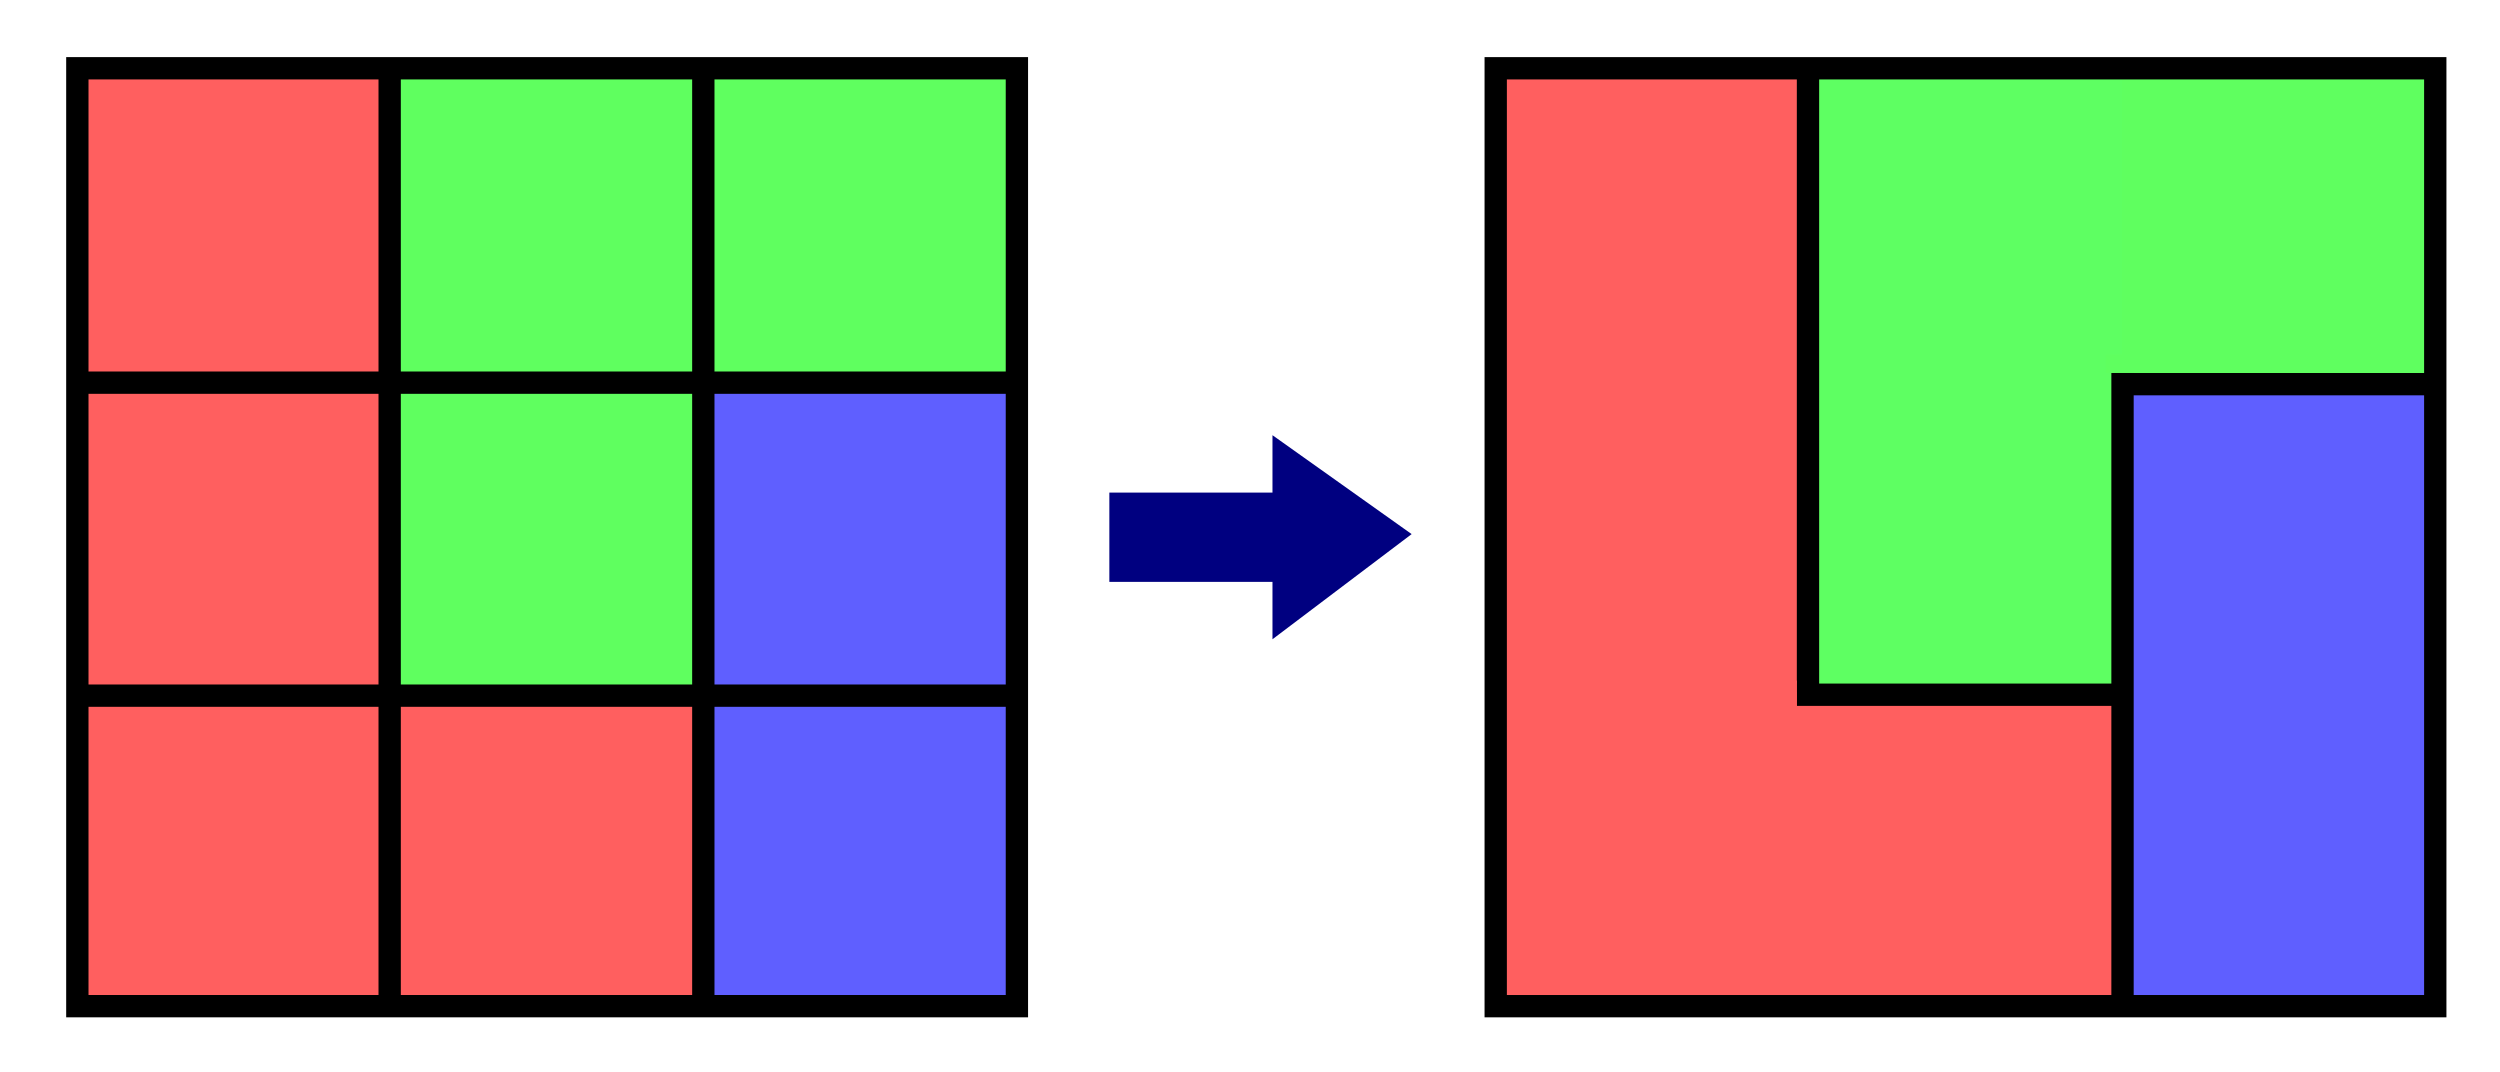
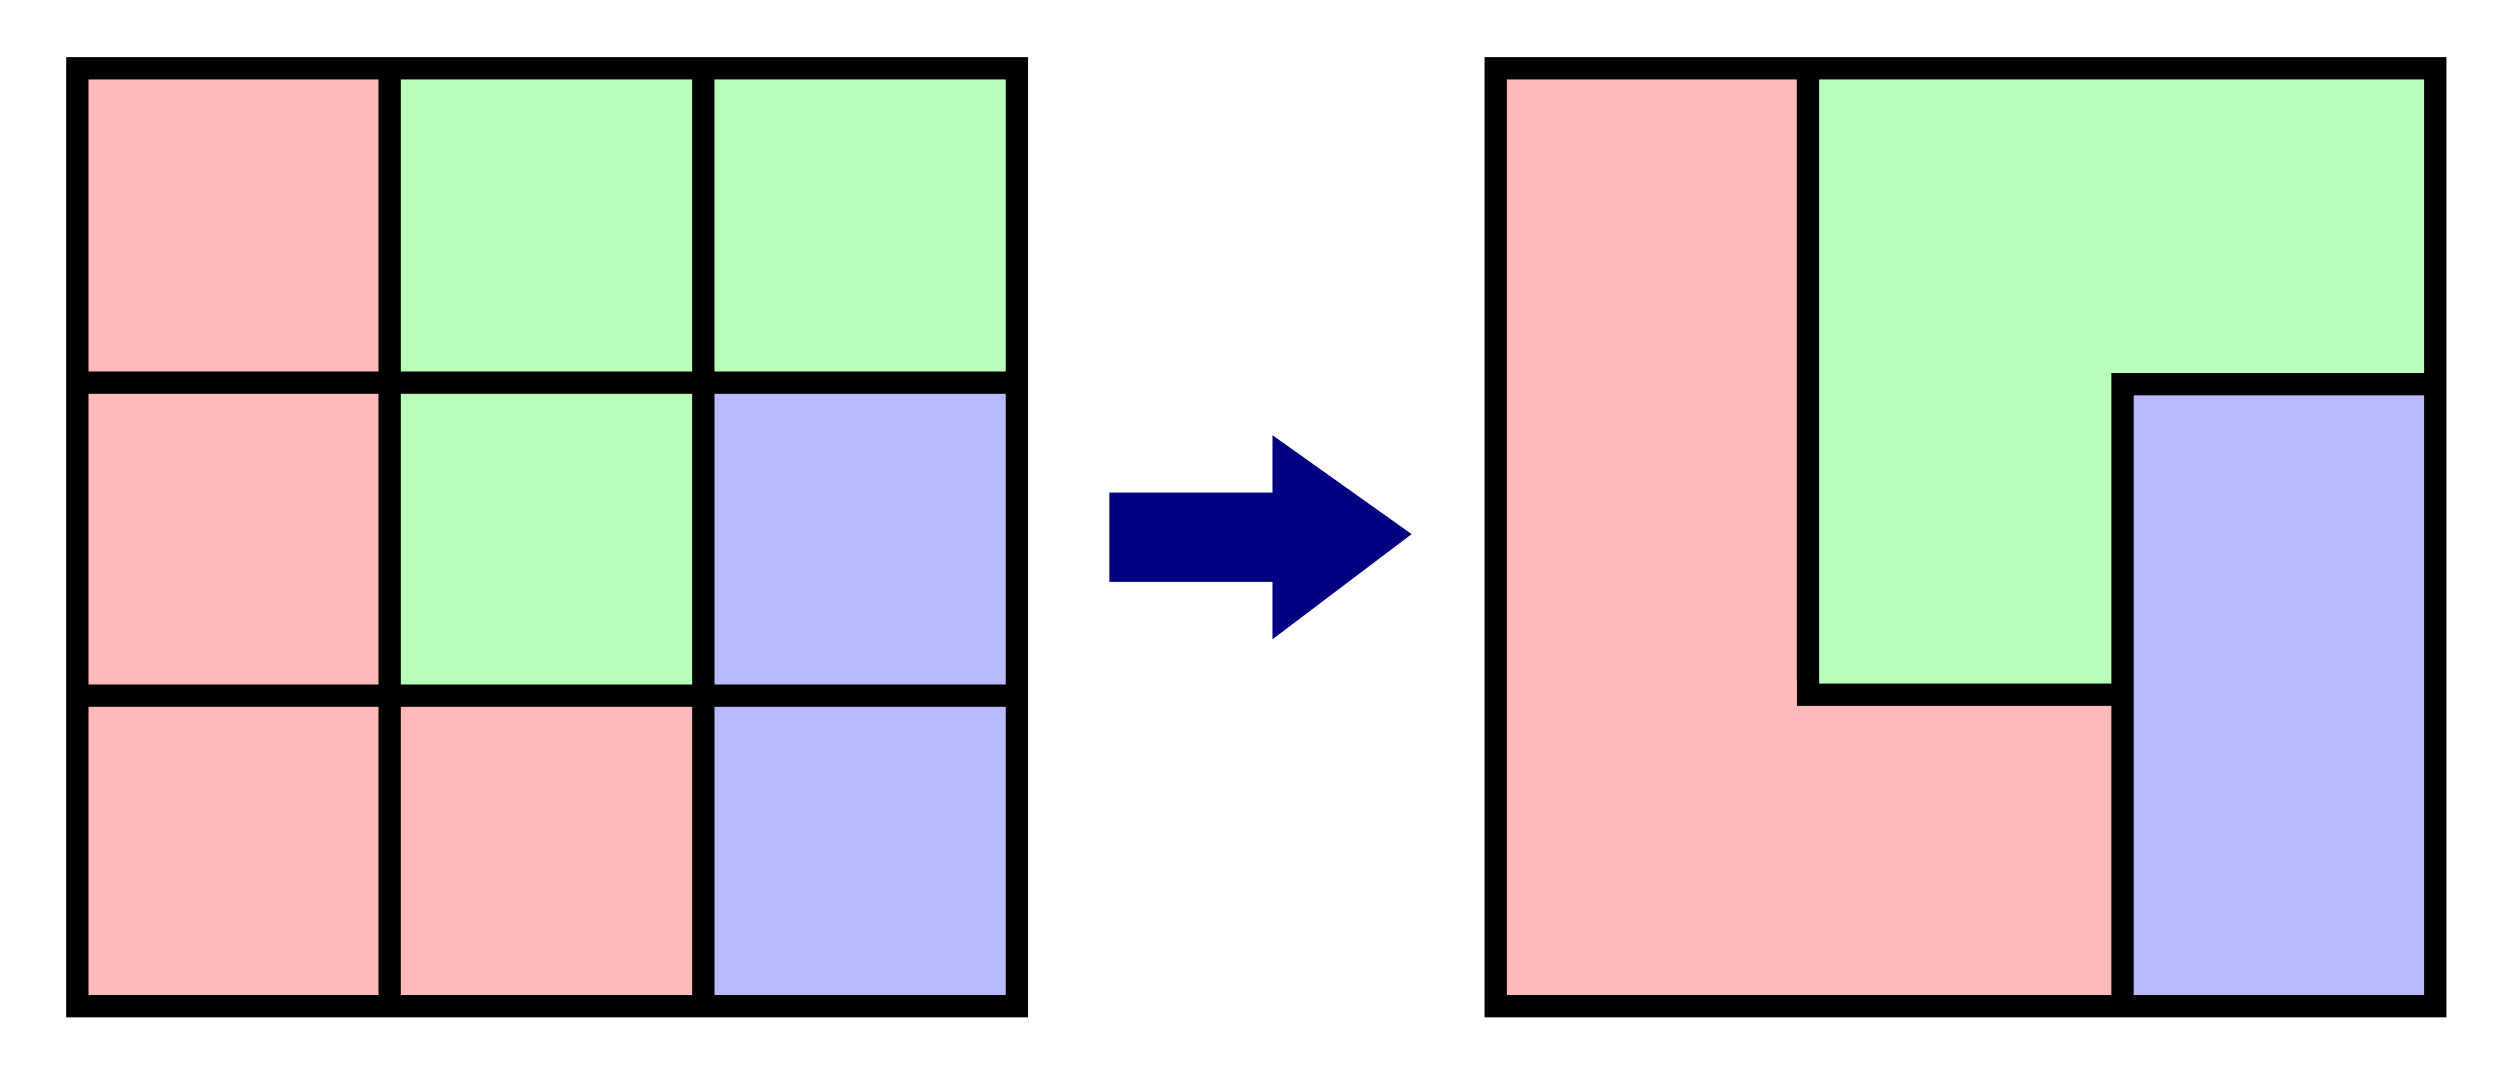
<svg xmlns="http://www.w3.org/2000/svg" width="112" height="48" id="svg3793" version="1.1">
  <defs id="defs3795" />
  <g id="layer1">
    <g id="g3015" transform="translate(0,0.7689623)">
      <g id="g3787">
        <rect y="21.299" x="49.699" height="4" width="8.085" id="rect5070" style="fill:#000080;fill-opacity:1;stroke:none" />
        <path id="path5074" d="m 57.007,18.728 0,9.142 6.234,-4.711 z" style="fill:#000080;stroke:none;stroke-width:0.858px;stroke-linecap:butt;stroke-linejoin:miter;stroke-opacity:1;fill-opacity:1" />
      </g>
    </g>
-     <g id="g3093" transform="translate(45.82554,-0.03744148)">
-       <rect style="fill:#ff5f5f;fill-opacity:1;stroke:none" id="rect3843-9" width="14.004" height="14.004" x="-42.362" y="3.207" />
-       <rect style="fill:#5fff5f;fill-opacity:1;stroke:none" id="rect3843-9-8-2" width="14.004" height="14.004" x="-28.305" y="3.207" />
-       <rect style="fill:#5fff5f;fill-opacity:1;stroke:none" id="rect3843-9-8-4" width="14.004" height="14.004" x="-14.276" y="3.207" />
-       <rect style="fill:#ff5f5f;fill-opacity:1;stroke:none" id="rect3843-4" width="14.033" height="14.033" x="-42.362" y="31.193" />
-       <rect style="fill:#ff5f5f;fill-opacity:1;stroke:none" id="rect3843-4-8" width="14.033" height="14.033" x="-28.364" y="31.193" />
-       <rect style="fill:#5f5fff;fill-opacity:1;stroke:none" id="rect3843-9-8-5" width="14.033" height="14.033" x="-14.306" y="31.193" />
-       <rect style="fill:#ff5f5f;fill-opacity:1;stroke:none" id="rect3843" width="14.004" height="14.004" x="-42.362" y="17.218" />
-       <rect style="fill:#5fff5f;fill-opacity:1;stroke:none" id="rect3843-9-8" width="14.004" height="14.004" x="-28.305" y="17.218" />
-       <rect style="fill:#5f5fff;fill-opacity:1;stroke:none" id="rect3843-9-8-2-1" width="14.004" height="14.004" x="-14.276" y="17.218" />
-       <path style="fill:none;stroke:#000000;stroke-width:1px;stroke-linecap:butt;stroke-linejoin:miter;stroke-opacity:1" d="m 3.465,3.033 42.092,0 0,42.018 -42.092,0 z" id="path3057" transform="translate(-45.82554,0.06273498)" />
-       <path style="fill:none;stroke:#000000;stroke-width:1px;stroke-linecap:butt;stroke-linejoin:miter;stroke-opacity:1" d="m 3.656,17.118 41.764,0" id="path3061" transform="translate(-45.82554,0.06273498)" />
-       <path style="fill:none;stroke:#000000;stroke-width:1px;stroke-linecap:butt;stroke-linejoin:miter;stroke-opacity:1" d="m 3.57,31.14 41.936,0" id="path3063" transform="translate(-45.82554,0.06273498)" />
-       <path style="fill:none;stroke:#000000;stroke-width:1px;stroke-linecap:butt;stroke-linejoin:miter;stroke-opacity:1" d="m 17.457,3.231 0,41.545" id="path3065" transform="translate(-45.82554,0.06273498)" />
-       <path style="fill:none;stroke:#000000;stroke-width:1px;stroke-linecap:butt;stroke-linejoin:miter;stroke-opacity:1" d="m 31.509,3.049 0,41.728" id="path3067" transform="translate(-45.82554,0.06273498)" />
+     <g id="g3975">
+       <rect style="fill:#ffb9b9;fill-opacity:1;stroke:none" id="rect3843-9" width="14.004" height="14.004" x="3.464" y="3.17" />
+       <rect style="fill:#b9ffb9;fill-opacity:1;stroke:none" id="rect3843-9-8-2" width="14.004" height="14.004" x="17.52" y="3.17" />
+       <rect style="fill:#b9ffb9;fill-opacity:1;stroke:none" id="rect3843-9-8-4" width="14.004" height="14.004" x="31.55" y="3.17" />
+       <rect style="fill:#ffb9b9;fill-opacity:1;stroke:none" id="rect3843-4" width="14.033" height="14.033" x="3.464" y="31.155" />
+       <rect style="fill:#ffb9b9;fill-opacity:1;stroke:none" id="rect3843-4-8" width="14.033" height="14.033" x="17.461" y="31.155" />
+       <rect style="fill:#b9b9ff;fill-opacity:1;stroke:none" id="rect3843-9-8-5" width="14.033" height="14.033" x="31.52" y="31.155" />
+       <rect style="fill:#ffb9b9;fill-opacity:1;stroke:none" id="rect3843" width="14.004" height="14.004" x="3.464" y="17.18" />
+       <rect style="fill:#b9ffb9;fill-opacity:1;stroke:none" id="rect3843-9-8" width="14.004" height="14.004" x="17.52" y="17.18" />
+       <rect style="fill:#b9b9ff;fill-opacity:1;stroke:none" id="rect3843-9-8-2-1" width="14.004" height="14.004" x="31.55" y="17.18" />
+       <path style="fill:none;stroke:#000000;stroke-width:1px;stroke-linecap:butt;stroke-linejoin:miter;stroke-opacity:1" d="m 3.465,3.059 42.092,0 0,42.018 -42.092,0 z" id="path3057" />
+       <path style="fill:none;stroke:#000000;stroke-width:1px;stroke-linecap:butt;stroke-linejoin:miter;stroke-opacity:1" d="m 3.656,17.143 41.764,0" id="path3061" />
+       <path style="fill:none;stroke:#000000;stroke-width:1px;stroke-linecap:butt;stroke-linejoin:miter;stroke-opacity:1" d="m 3.57,31.165 41.936,0" id="path3063" />
+       <path style="fill:none;stroke:#000000;stroke-width:1px;stroke-linecap:butt;stroke-linejoin:miter;stroke-opacity:1" d="m 17.457,3.256 0,41.545" id="path3065" />
+       <path style="fill:none;stroke:#000000;stroke-width:1px;stroke-linecap:butt;stroke-linejoin:miter;stroke-opacity:1" d="m 31.509,3.074 0,41.728" id="path3067" />
    </g>
-     <g id="g3836" transform="translate(0,-0.0252937)">
-       <rect style="fill:#ff5f5f;fill-opacity:1;stroke:none" id="rect3843-9-1" width="14.004" height="41.757" x="67.007" y="3.239" />
-       <rect style="fill:#5fff5f;fill-opacity:1;stroke:none" id="rect3843-9-8-4-4" width="16.305" height="14.004" x="92.793" y="3.195" />
-       <rect style="fill:#ff5f5f;fill-opacity:1;stroke:none" id="rect3843-4-8-9" width="14.033" height="14.033" x="80.861" y="31.18" />
-       <rect style="fill:#5f5fff;fill-opacity:1;stroke:none" id="rect3843-9-8-5-4" width="14.033" height="27.838" x="95.063" y="17.376" />
-       <rect style="fill:#5eff62;fill-opacity:1;stroke:none" id="rect3843-9-8-8" width="14.004" height="27.882" x="81.064" y="3.328" />
-       <path style="fill:none;stroke:#000000;stroke-width:1px;stroke-linecap:butt;stroke-linejoin:miter;stroke-opacity:1" d="m 67.008,3.084 42.092,0 0,42.018 -42.092,0 z" id="path3057-4" />
-       <path style="fill:none;stroke:#000000;stroke-width:1px;stroke-linecap:butt;stroke-linejoin:miter;stroke-opacity:1" d="m 80.998,3.168 0,27.859" id="path3142" />
-       <path style="fill:none;stroke:#000000;stroke-width:1px;stroke-linecap:butt;stroke-linejoin:miter;stroke-opacity:1" d="m 95.11,31.149 -14.613,0" id="path3144" />
-       <path style="fill:none;stroke:#000000;stroke-width:1px;stroke-linecap:butt;stroke-linejoin:miter;stroke-opacity:1" d="m 108.992,17.236 -13.906,0" id="path3148" />
-       <path style="fill:none;stroke:#000000;stroke-width:1px;stroke-linecap:butt;stroke-linejoin:miter;stroke-opacity:1" d="m 95.089,45.009 0,-28.312" id="path3152" />
-       <rect style="fill:#5fff5f;fill-opacity:1;stroke:none" id="rect3172" width="1.455" height="0.82" x="94.343" y="15.915" />
-       <rect style="fill:#ff5f5f;fill-opacity:1;stroke:none" id="rect3174" width="0.469" height="1.227" x="80.031" y="30.513" />
+     <g id="g3961">
+       <rect style="fill:#ffb9b9;fill-opacity:1;stroke:none" id="rect3843-9-1" width="14.004" height="41.757" x="67.007" y="3.214" />
+       <rect style="fill:#b9ffb9;fill-opacity:1;stroke:none" id="rect3843-9-8-4-4" width="16.305" height="14.004" x="92.793" y="3.17" />
+       <rect style="fill:#ffb9b9;fill-opacity:1;stroke:none" id="rect3843-4-8-9" width="14.033" height="14.033" x="80.861" y="31.155" />
+       <rect style="fill:#b9b9ff;fill-opacity:1;stroke:none" id="rect3843-9-8-5-4" width="14.033" height="27.838" x="95.063" y="17.351" />
+       <rect style="fill:#b9ffbb;fill-opacity:1;stroke:none" id="rect3843-9-8-8" width="14.004" height="27.882" x="81.064" y="3.302" />
+       <path style="fill:none;stroke:#000000;stroke-width:1px;stroke-linecap:butt;stroke-linejoin:miter;stroke-opacity:1" d="m 67.008,3.059 42.092,0 0,42.018 -42.092,0 z" id="path3057-4" />
+       <path style="fill:none;stroke:#000000;stroke-width:1px;stroke-linecap:butt;stroke-linejoin:miter;stroke-opacity:1" d="m 80.998,3.143 0,27.859" id="path3142" />
+       <path style="fill:none;stroke:#000000;stroke-width:1px;stroke-linecap:butt;stroke-linejoin:miter;stroke-opacity:1" d="m 95.11,31.124 -14.613,0" id="path3144" />
+       <path style="fill:none;stroke:#000000;stroke-width:1px;stroke-linecap:butt;stroke-linejoin:miter;stroke-opacity:1" d="m 108.992,17.211 -13.906,0" id="path3148" />
+       <path style="fill:none;stroke:#000000;stroke-width:1px;stroke-linecap:butt;stroke-linejoin:miter;stroke-opacity:1" d="m 95.089,44.984 0,-28.312" id="path3152" />
+       <rect style="fill:#b9ffb9;fill-opacity:1;stroke:none" id="rect3172" width="1.455" height="0.82" x="94.343" y="15.89" />
+       <rect style="fill:#ffb9b9;fill-opacity:1;stroke:none" id="rect3174" width="0.469" height="1.227" x="80.031" y="30.488" />
    </g>
  </g>
</svg>
